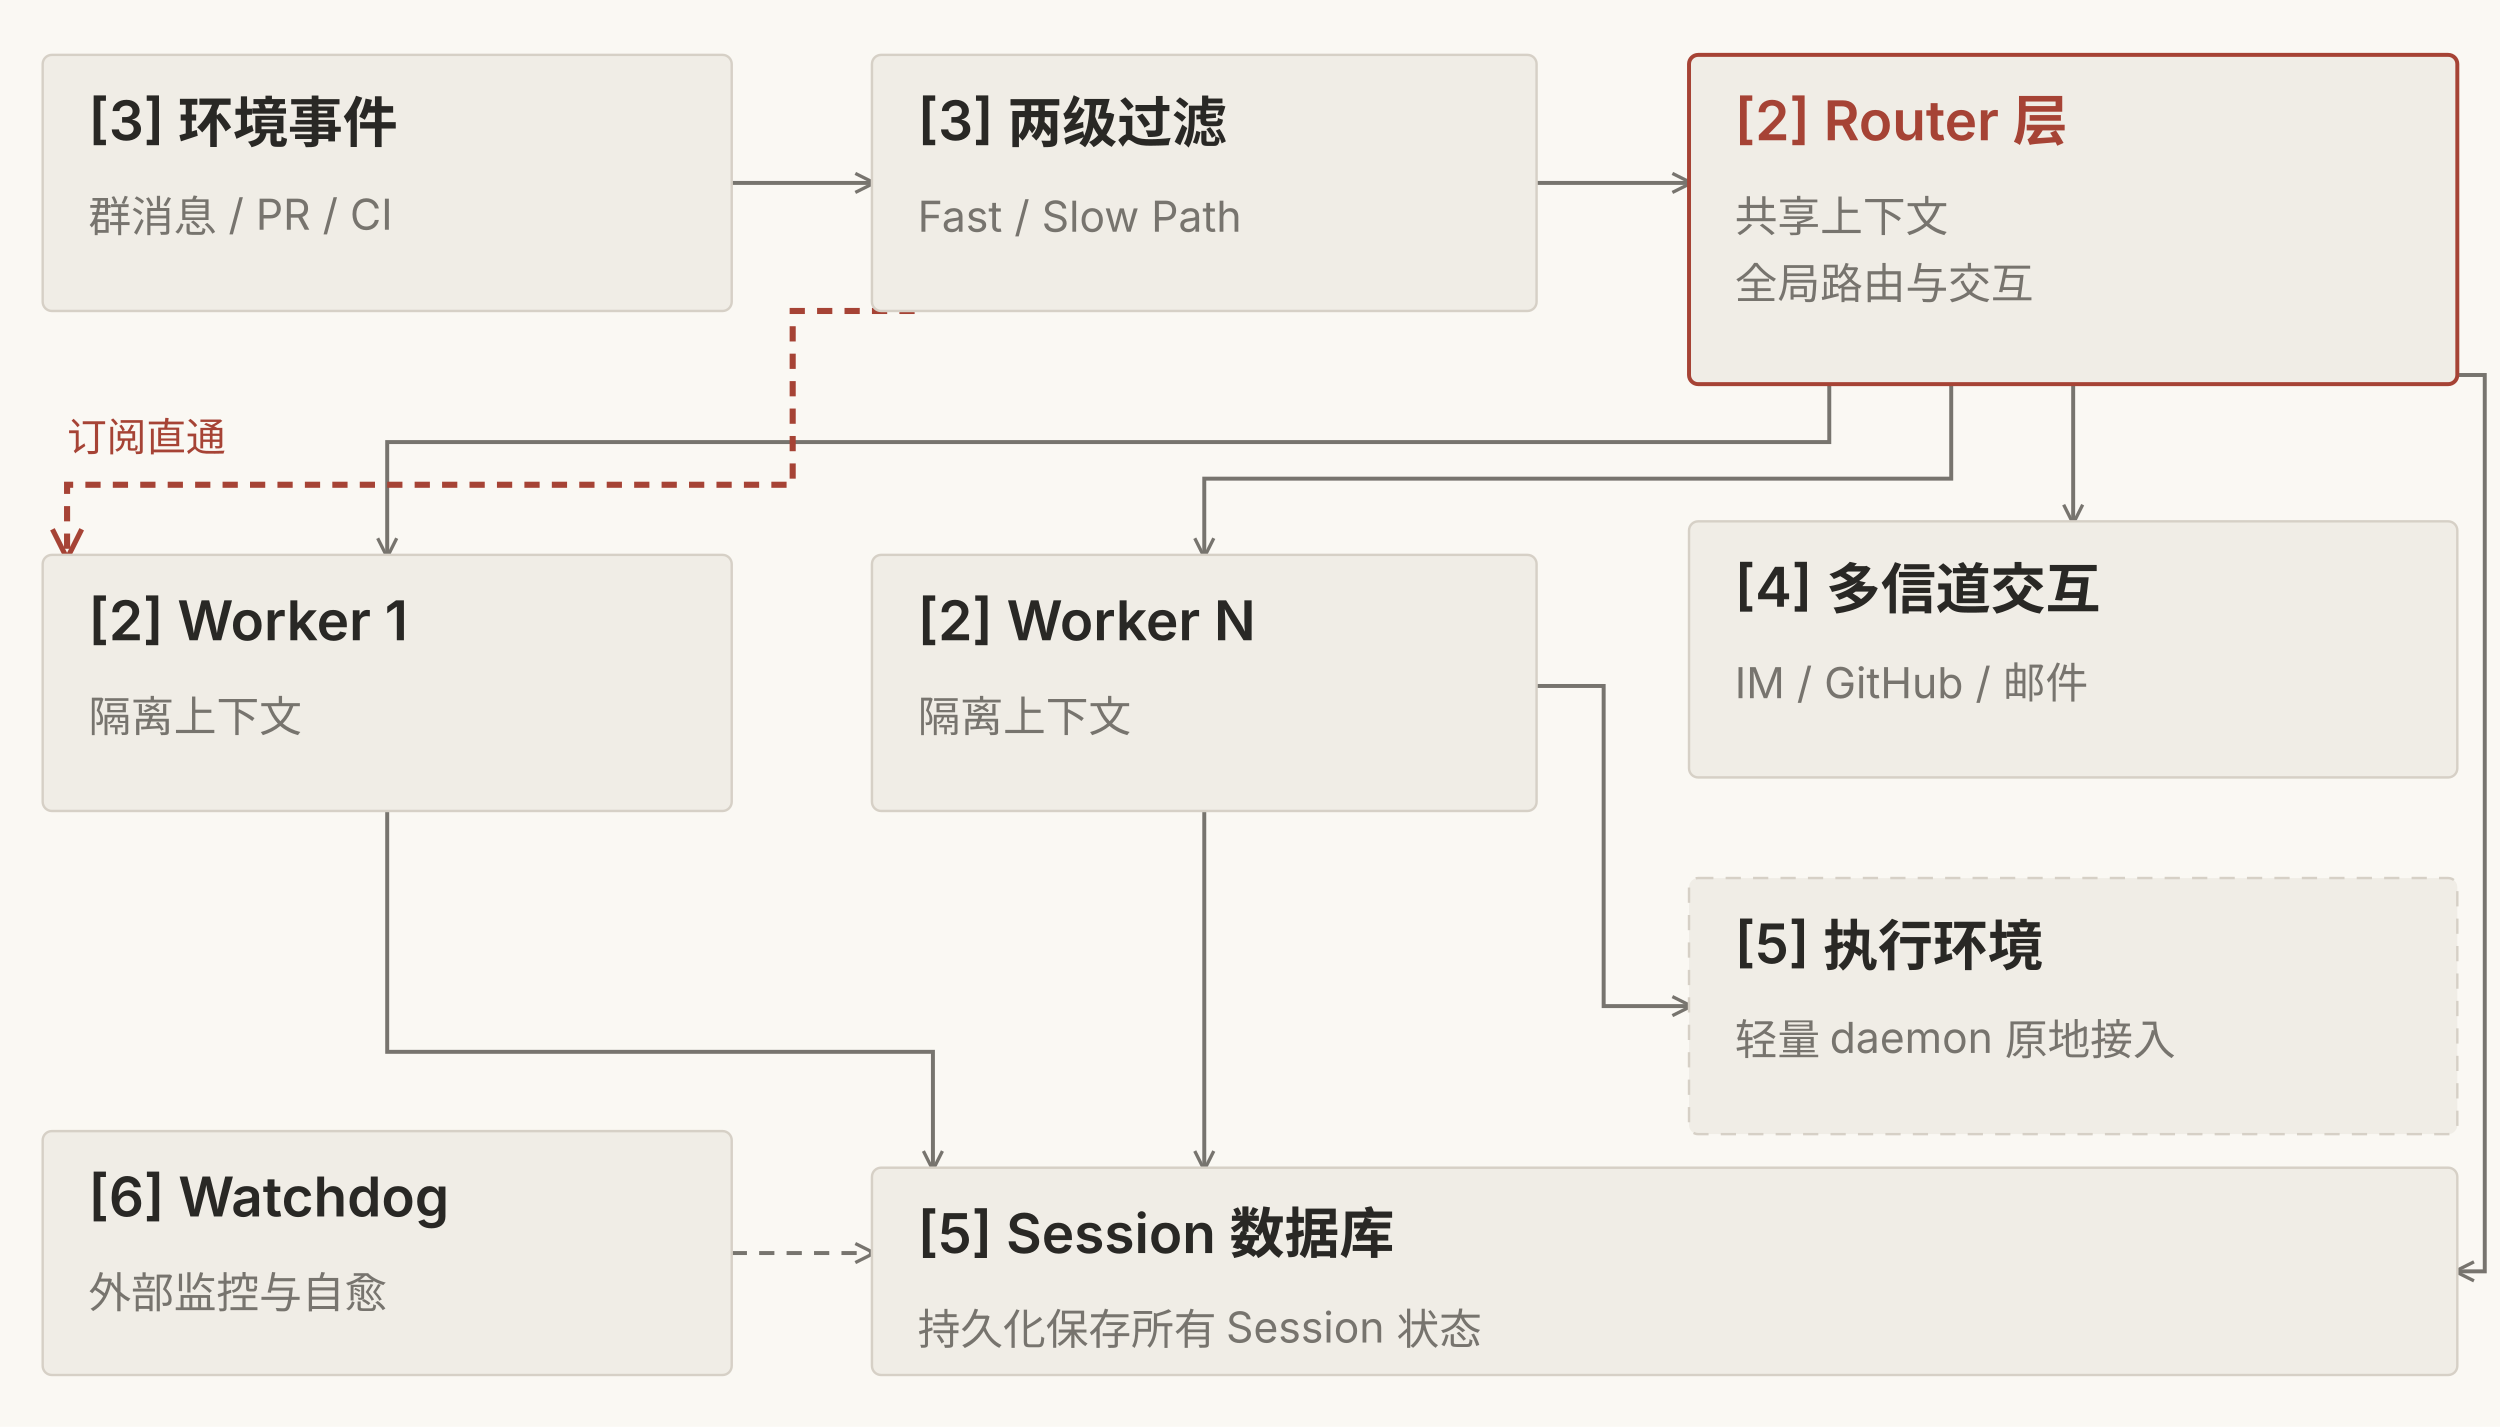
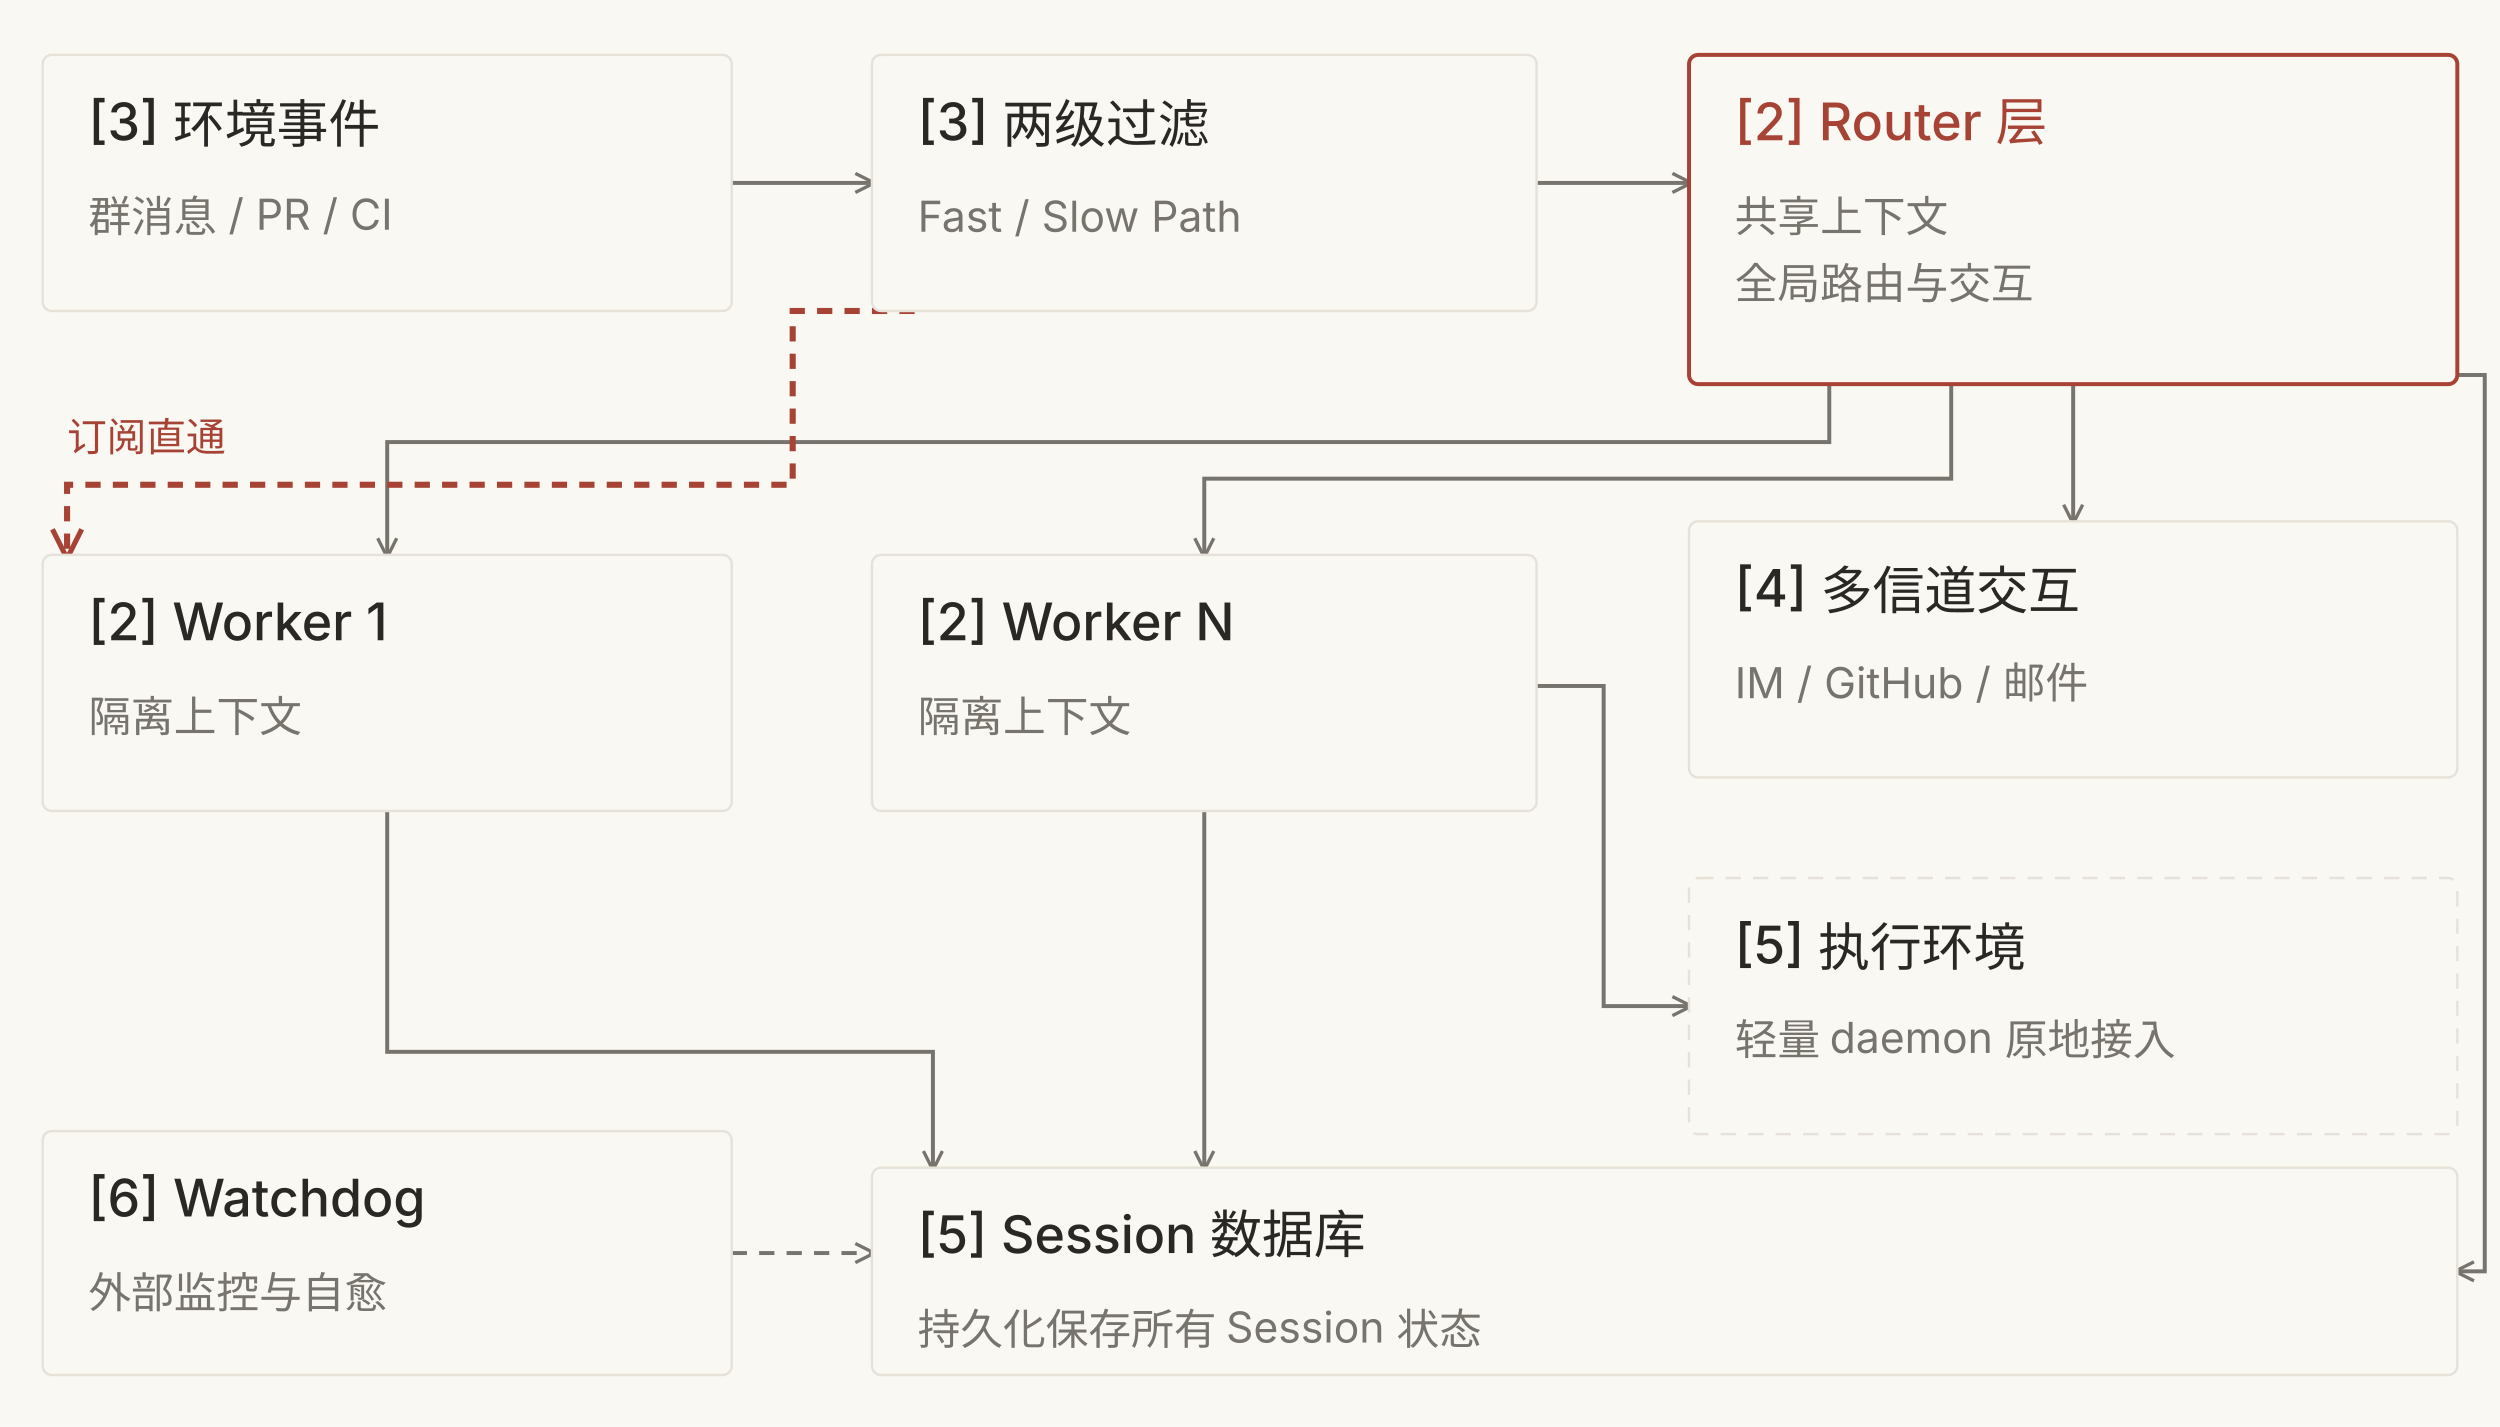
<svg xmlns="http://www.w3.org/2000/svg" width="820" height="468" viewBox="0 0 820 468" role="img" aria-labelledby="title desc">
  <defs>
    <marker id="arrow-accent" viewBox="0 0 10 10" refX="8" refY="5" markerWidth="6" markerHeight="6" orient="auto-start-reverse">
      <path d="M1 1 L9 5 L1 9" fill="none" stroke="#a64335" stroke-width="1.4" />
    </marker>
    <marker id="arrow-muted" viewBox="0 0 10 10" refX="8" refY="5" markerWidth="6" markerHeight="6" orient="auto-start-reverse">
      <path d="M1 1 L9 5 L1 9" fill="none" stroke="#77746e" stroke-width="1.4" />
    </marker>
  </defs>
  <rect width="820" height="468" fill="#faf8f3" />
  <g font-family="-apple-system,BlinkMacSystemFont,Segoe UI,PingFang SC,Microsoft YaHei,sans-serif">
    <polyline points="240,60 286,60" fill="none" stroke="#77746e" stroke-width="1.3" marker-end="url(#arrow-muted)" />
    <polyline points="504,60 554,60" fill="none" stroke="#77746e" stroke-width="1.3" marker-end="url(#arrow-muted)" />
    <polyline points="680,126 680,171" fill="none" stroke="#77746e" stroke-width="1.3" marker-end="url(#arrow-muted)" />
    <polyline points="600,126 600,145 127,145 127,182" fill="none" stroke="#77746e" stroke-width="1.3" marker-end="url(#arrow-muted)" />
    <polyline points="640,126 640,157 395,157 395,182" fill="none" stroke="#77746e" stroke-width="1.3" marker-end="url(#arrow-muted)" />
    <polyline points="300,102 260,102 260,159 22,159 22,182" fill="none" stroke="#a64335" stroke-width="2" stroke-dasharray="5 4" marker-end="url(#arrow-accent)" />
    <polyline points="804,123 815,123 815,417 806,417" fill="none" stroke="#77746e" stroke-width="1.3" marker-end="url(#arrow-muted)" />
    <polyline points="127,266 127,345 306,345 306,383" fill="none" stroke="#77746e" stroke-width="1.3" marker-end="url(#arrow-muted)" />
    <polyline points="395,266 395,383" fill="none" stroke="#77746e" stroke-width="1.3" marker-end="url(#arrow-muted)" />
    <polyline points="504,225 526,225 526,330 554,330" fill="none" stroke="#77746e" stroke-width="1.3" marker-end="url(#arrow-muted)" />
    <polyline points="240,411 286,411" fill="none" stroke="#77746e" stroke-width="1.3" stroke-dasharray="5 4" marker-end="url(#arrow-muted)" />
-     <rect x="14" y="18" width="226" height="84" rx="3" fill="#f0ede6" stroke="#d6d0c6" stroke-width="0.8" />
-     <text x="29" y="46" font-size="18" fill="#292825" font-weight="600" data-node="trigger" data-max-width="196">[3] 环境事件</text>
+     <rect x="14" y="18" width="226" height="84" rx="3" fill="#faf8f3" stroke="#e6e2da" stroke-width="0.8" />
+     <text x="29" y="46" font-size="17" fill="#292825" font-weight="500" data-node="trigger" data-max-width="196">[3] 环境事件</text>
    <text x="29" y="76" font-size="14" fill="#77746e" font-weight="400" data-node="trigger" data-max-width="196">群消息 / PR / CI</text>
-     <rect x="286" y="18" width="218" height="84" rx="3" fill="#f0ede6" stroke="#d6d0c6" stroke-width="0.8" />
-     <text x="301" y="46" font-size="18" fill="#292825" font-weight="600" data-node="filter" data-max-width="188">[3] 两级过滤</text>
+     <rect x="286" y="18" width="218" height="84" rx="3" fill="#faf8f3" stroke="#e6e2da" stroke-width="0.8" />
+     <text x="301" y="46" font-size="17" fill="#292825" font-weight="500" data-node="filter" data-max-width="188">[3] 两级过滤</text>
    <text x="301" y="76" font-size="14" fill="#77746e" font-weight="400" data-node="filter" data-max-width="188">Fast / Slow Path</text>
-     <rect x="554" y="18" width="252" height="108" rx="3" fill="#f0ede6" stroke="#a64335" stroke-width="1.3" />
-     <text x="569" y="46" font-size="18" fill="#a64335" font-weight="600" data-node="router" data-max-width="222">[2] Router 层</text>
+     <rect x="554" y="18" width="252" height="108" rx="3" fill="#faf8f3" stroke="#a64335" stroke-width="1.3" />
+     <text x="569" y="46" font-size="17" fill="#a64335" font-weight="500" data-node="router" data-max-width="222">[2] Router 层</text>
    <text x="569" y="76" font-size="14" fill="#77746e" font-weight="400" data-node="router" data-max-width="222">共享上下文</text>
    <text x="569" y="98" font-size="14" fill="#77746e" font-weight="400" data-node="router" data-max-width="222">全局路由与交互</text>
-     <rect x="14" y="182" width="226" height="84" rx="3" fill="#f0ede6" stroke="#d6d0c6" stroke-width="0.8" />
-     <text x="29" y="210" font-size="18" fill="#292825" font-weight="600" data-node="w1" data-max-width="196">[2] Worker 1</text>
+     <rect x="14" y="182" width="226" height="84" rx="3" fill="#faf8f3" stroke="#e6e2da" stroke-width="0.8" />
+     <text x="29" y="210" font-size="17" fill="#292825" font-weight="500" data-node="w1" data-max-width="196">[2] Worker 1</text>
    <text x="29" y="240" font-size="14" fill="#77746e" font-weight="400" data-node="w1" data-max-width="196">隔离上下文</text>
-     <rect x="286" y="182" width="218" height="84" rx="3" fill="#f0ede6" stroke="#d6d0c6" stroke-width="0.8" />
-     <text x="301" y="210" font-size="18" fill="#292825" font-weight="600" data-node="wn" data-max-width="188">[2] Worker N</text>
+     <rect x="286" y="182" width="218" height="84" rx="3" fill="#faf8f3" stroke="#e6e2da" stroke-width="0.8" />
+     <text x="301" y="210" font-size="17" fill="#292825" font-weight="500" data-node="wn" data-max-width="188">[2] Worker N</text>
    <text x="301" y="240" font-size="14" fill="#77746e" font-weight="400" data-node="wn" data-max-width="188">隔离上下文</text>
-     <rect x="554" y="171" width="252" height="84" rx="3" fill="#f0ede6" stroke="#d6d0c6" stroke-width="0.8" />
-     <text x="569" y="199" font-size="18" fill="#292825" font-weight="600" data-node="channels" data-max-width="222">[4] 多信道交互</text>
+     <rect x="554" y="171" width="252" height="84" rx="3" fill="#faf8f3" stroke="#e6e2da" stroke-width="0.8" />
+     <text x="569" y="199" font-size="17" fill="#292825" font-weight="500" data-node="channels" data-max-width="222">[4] 多信道交互</text>
    <text x="569" y="229" font-size="14" fill="#77746e" font-weight="400" data-node="channels" data-max-width="222">IM / GitHub / 邮件</text>
-     <rect x="554" y="288" width="252" height="84" rx="3" fill="#f0ede6" stroke="#d6d0c6" stroke-width="0.8" stroke-dasharray="5 4" />
-     <text x="569" y="316" font-size="18" fill="#292825" font-weight="600" data-node="env" data-max-width="222">[5] 执行环境</text>
+     <rect x="554" y="288" width="252" height="84" rx="3" fill="#faf8f3" stroke="#e6e2da" stroke-width="0.8" stroke-dasharray="5 4" />
+     <text x="569" y="316" font-size="17" fill="#292825" font-weight="500" data-node="env" data-max-width="222">[5] 执行环境</text>
    <text x="569" y="346" font-size="14" fill="#77746e" font-weight="400" data-node="env" data-max-width="222">轻量 daemon 原地接入</text>
-     <rect x="286" y="383" width="520" height="68" rx="3" fill="#f0ede6" stroke="#d6d0c6" stroke-width="0.8" />
-     <text x="301" y="411" font-size="18" fill="#292825" font-weight="600" data-node="db" data-max-width="490">[5] Session 数据库</text>
+     <rect x="286" y="383" width="520" height="68" rx="3" fill="#faf8f3" stroke="#e6e2da" stroke-width="0.8" />
+     <text x="301" y="411" font-size="17" fill="#292825" font-weight="500" data-node="db" data-max-width="490">[5] Session 数据库</text>
    <text x="301" y="441" font-size="14" fill="#77746e" font-weight="400" data-node="db" data-max-width="490">持久化保存所有 Session 状态</text>
-     <rect x="14" y="371" width="226" height="80" rx="3" fill="#f0ede6" stroke="#d6d0c6" stroke-width="0.8" />
-     <text x="29" y="399" font-size="18" fill="#292825" font-weight="600" data-node="watchdog" data-max-width="196">[6] Watchdog</text>
+     <rect x="14" y="371" width="226" height="80" rx="3" fill="#faf8f3" stroke="#e6e2da" stroke-width="0.8" />
+     <text x="29" y="399" font-size="17" fill="#292825" font-weight="500" data-node="watchdog" data-max-width="196">[6] Watchdog</text>
    <text x="29" y="429" font-size="14" fill="#77746e" font-weight="400" data-node="watchdog" data-max-width="196">外部监控与自愈</text>
-     <text x="22" y="148" font-size="13" fill="#a64335" font-weight="400">订阅直通</text>
+     <text x="22" y="148" font-size="13" fill="#a64335" font-weight="400" paint-order="stroke" stroke="#faf8f3" stroke-width="4" stroke-linejoin="round">订阅直通</text>
  </g>
</svg>
